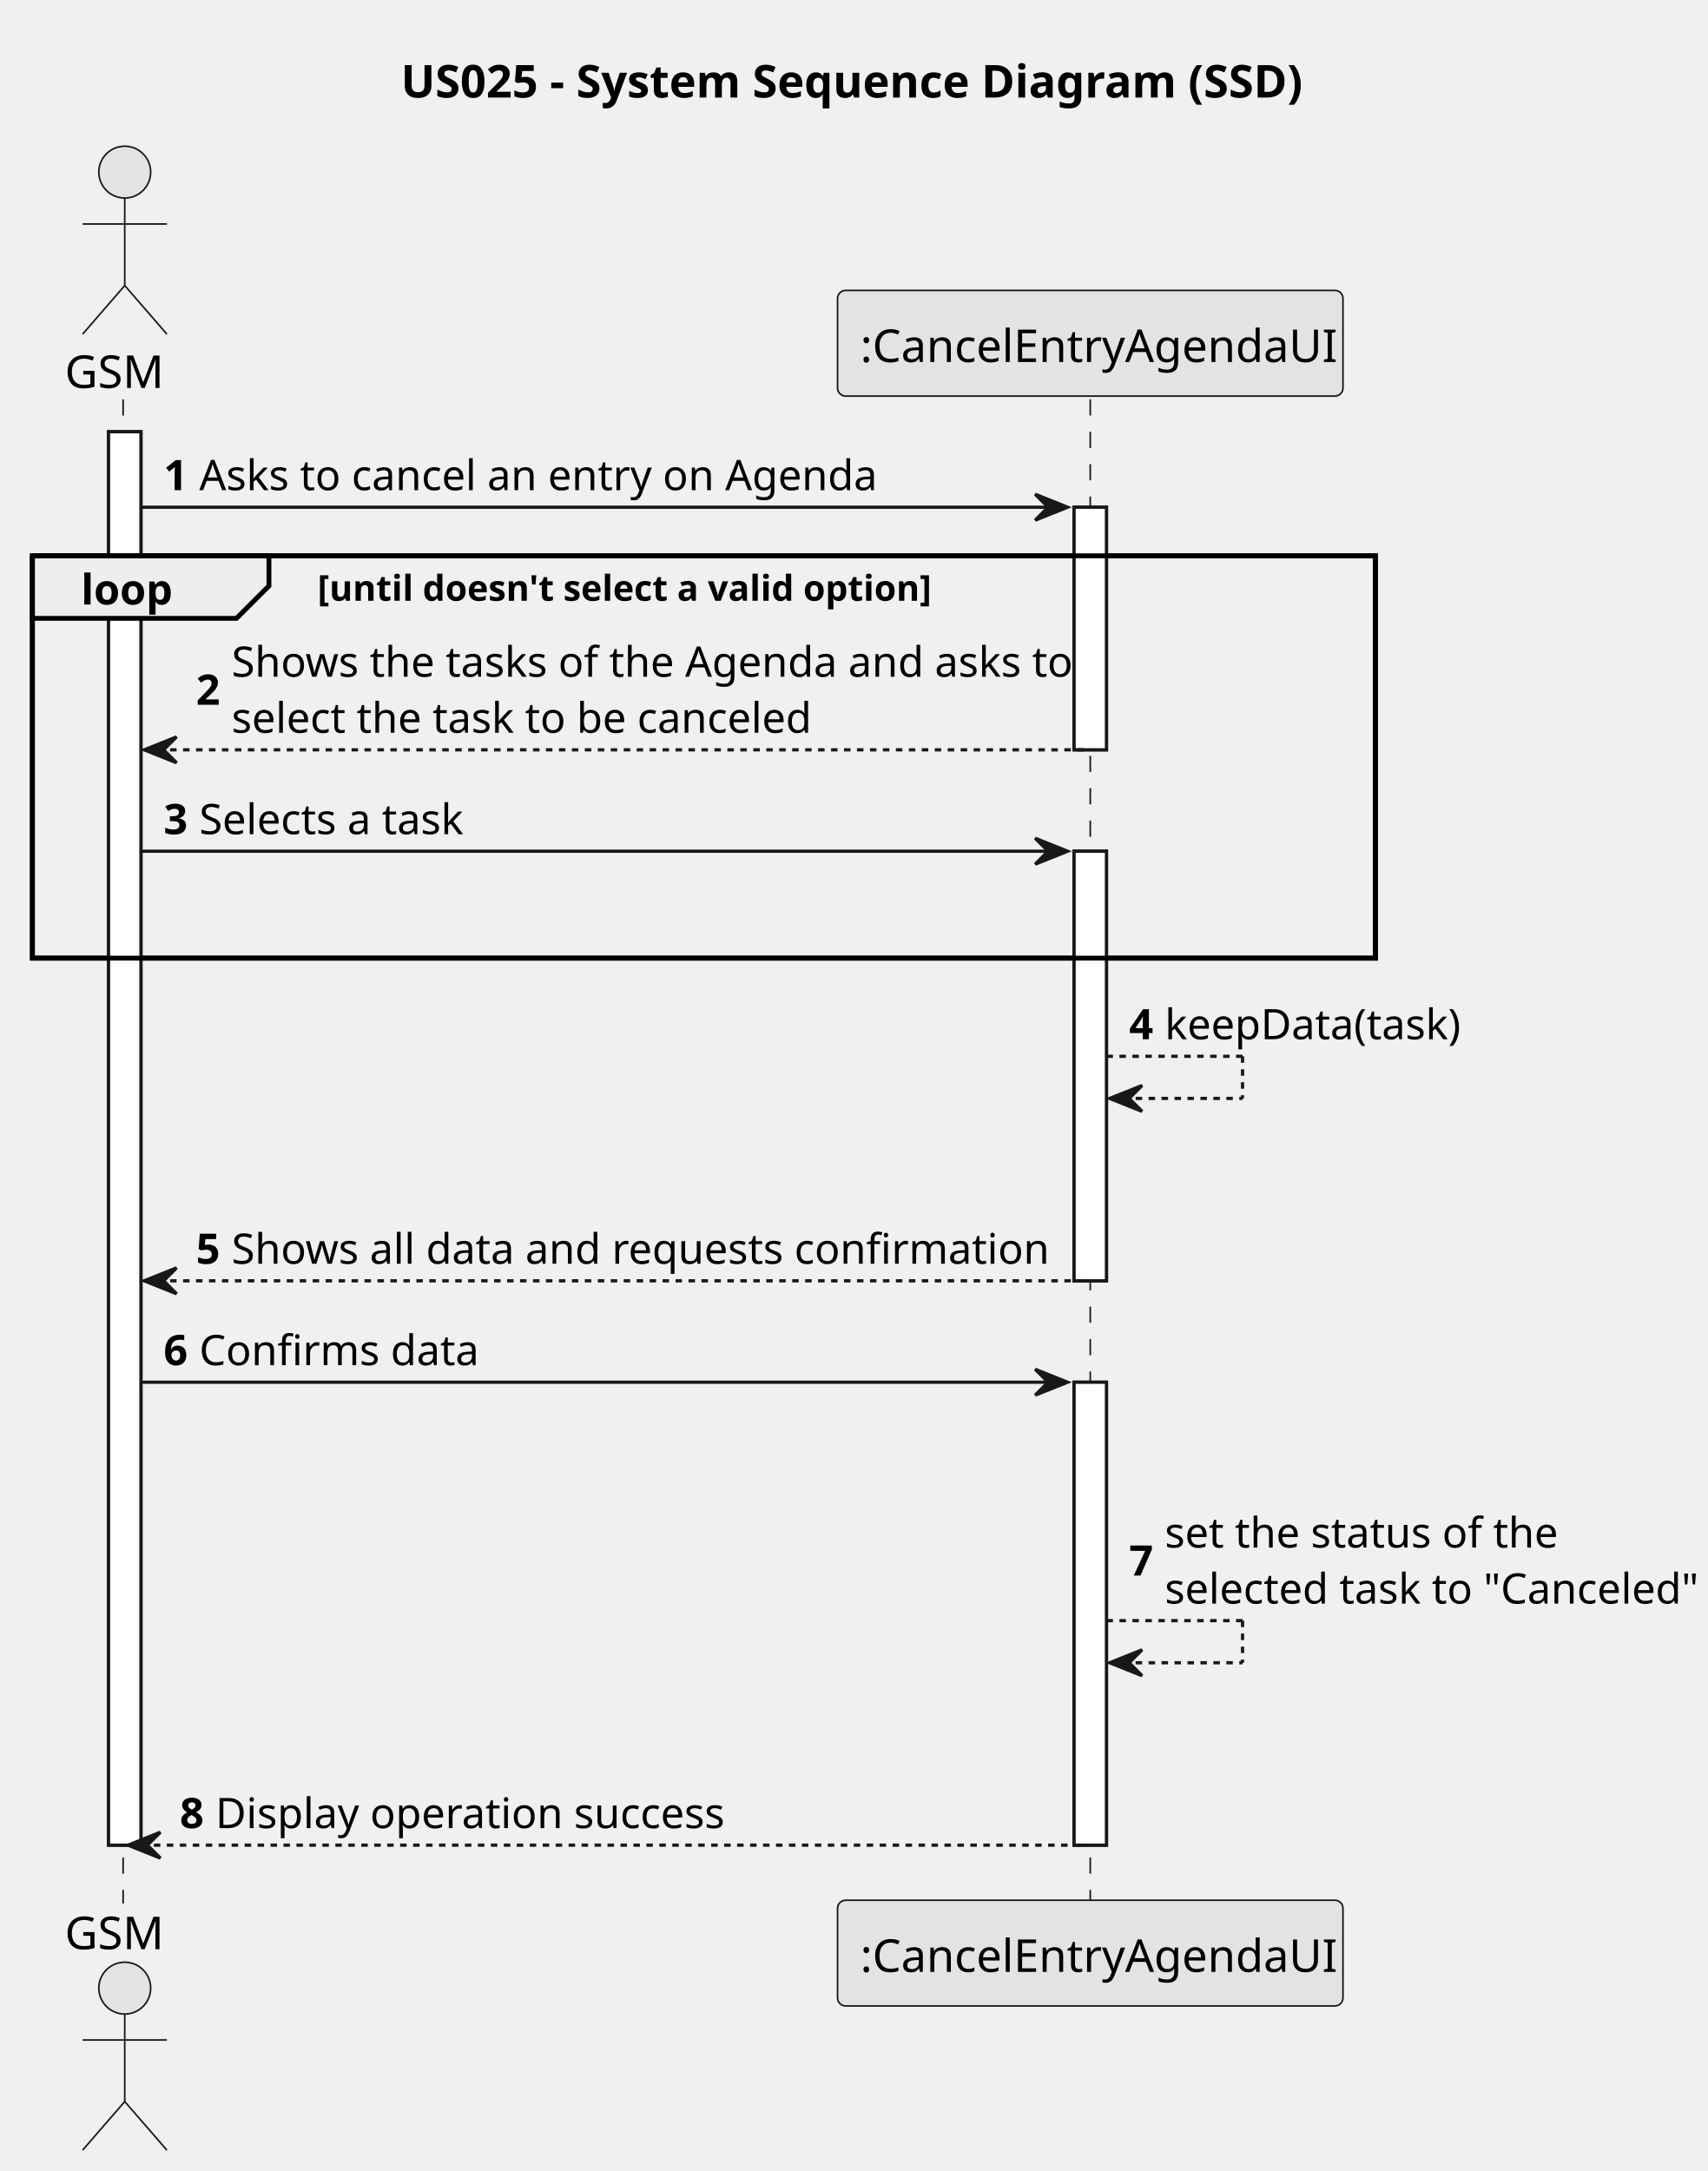
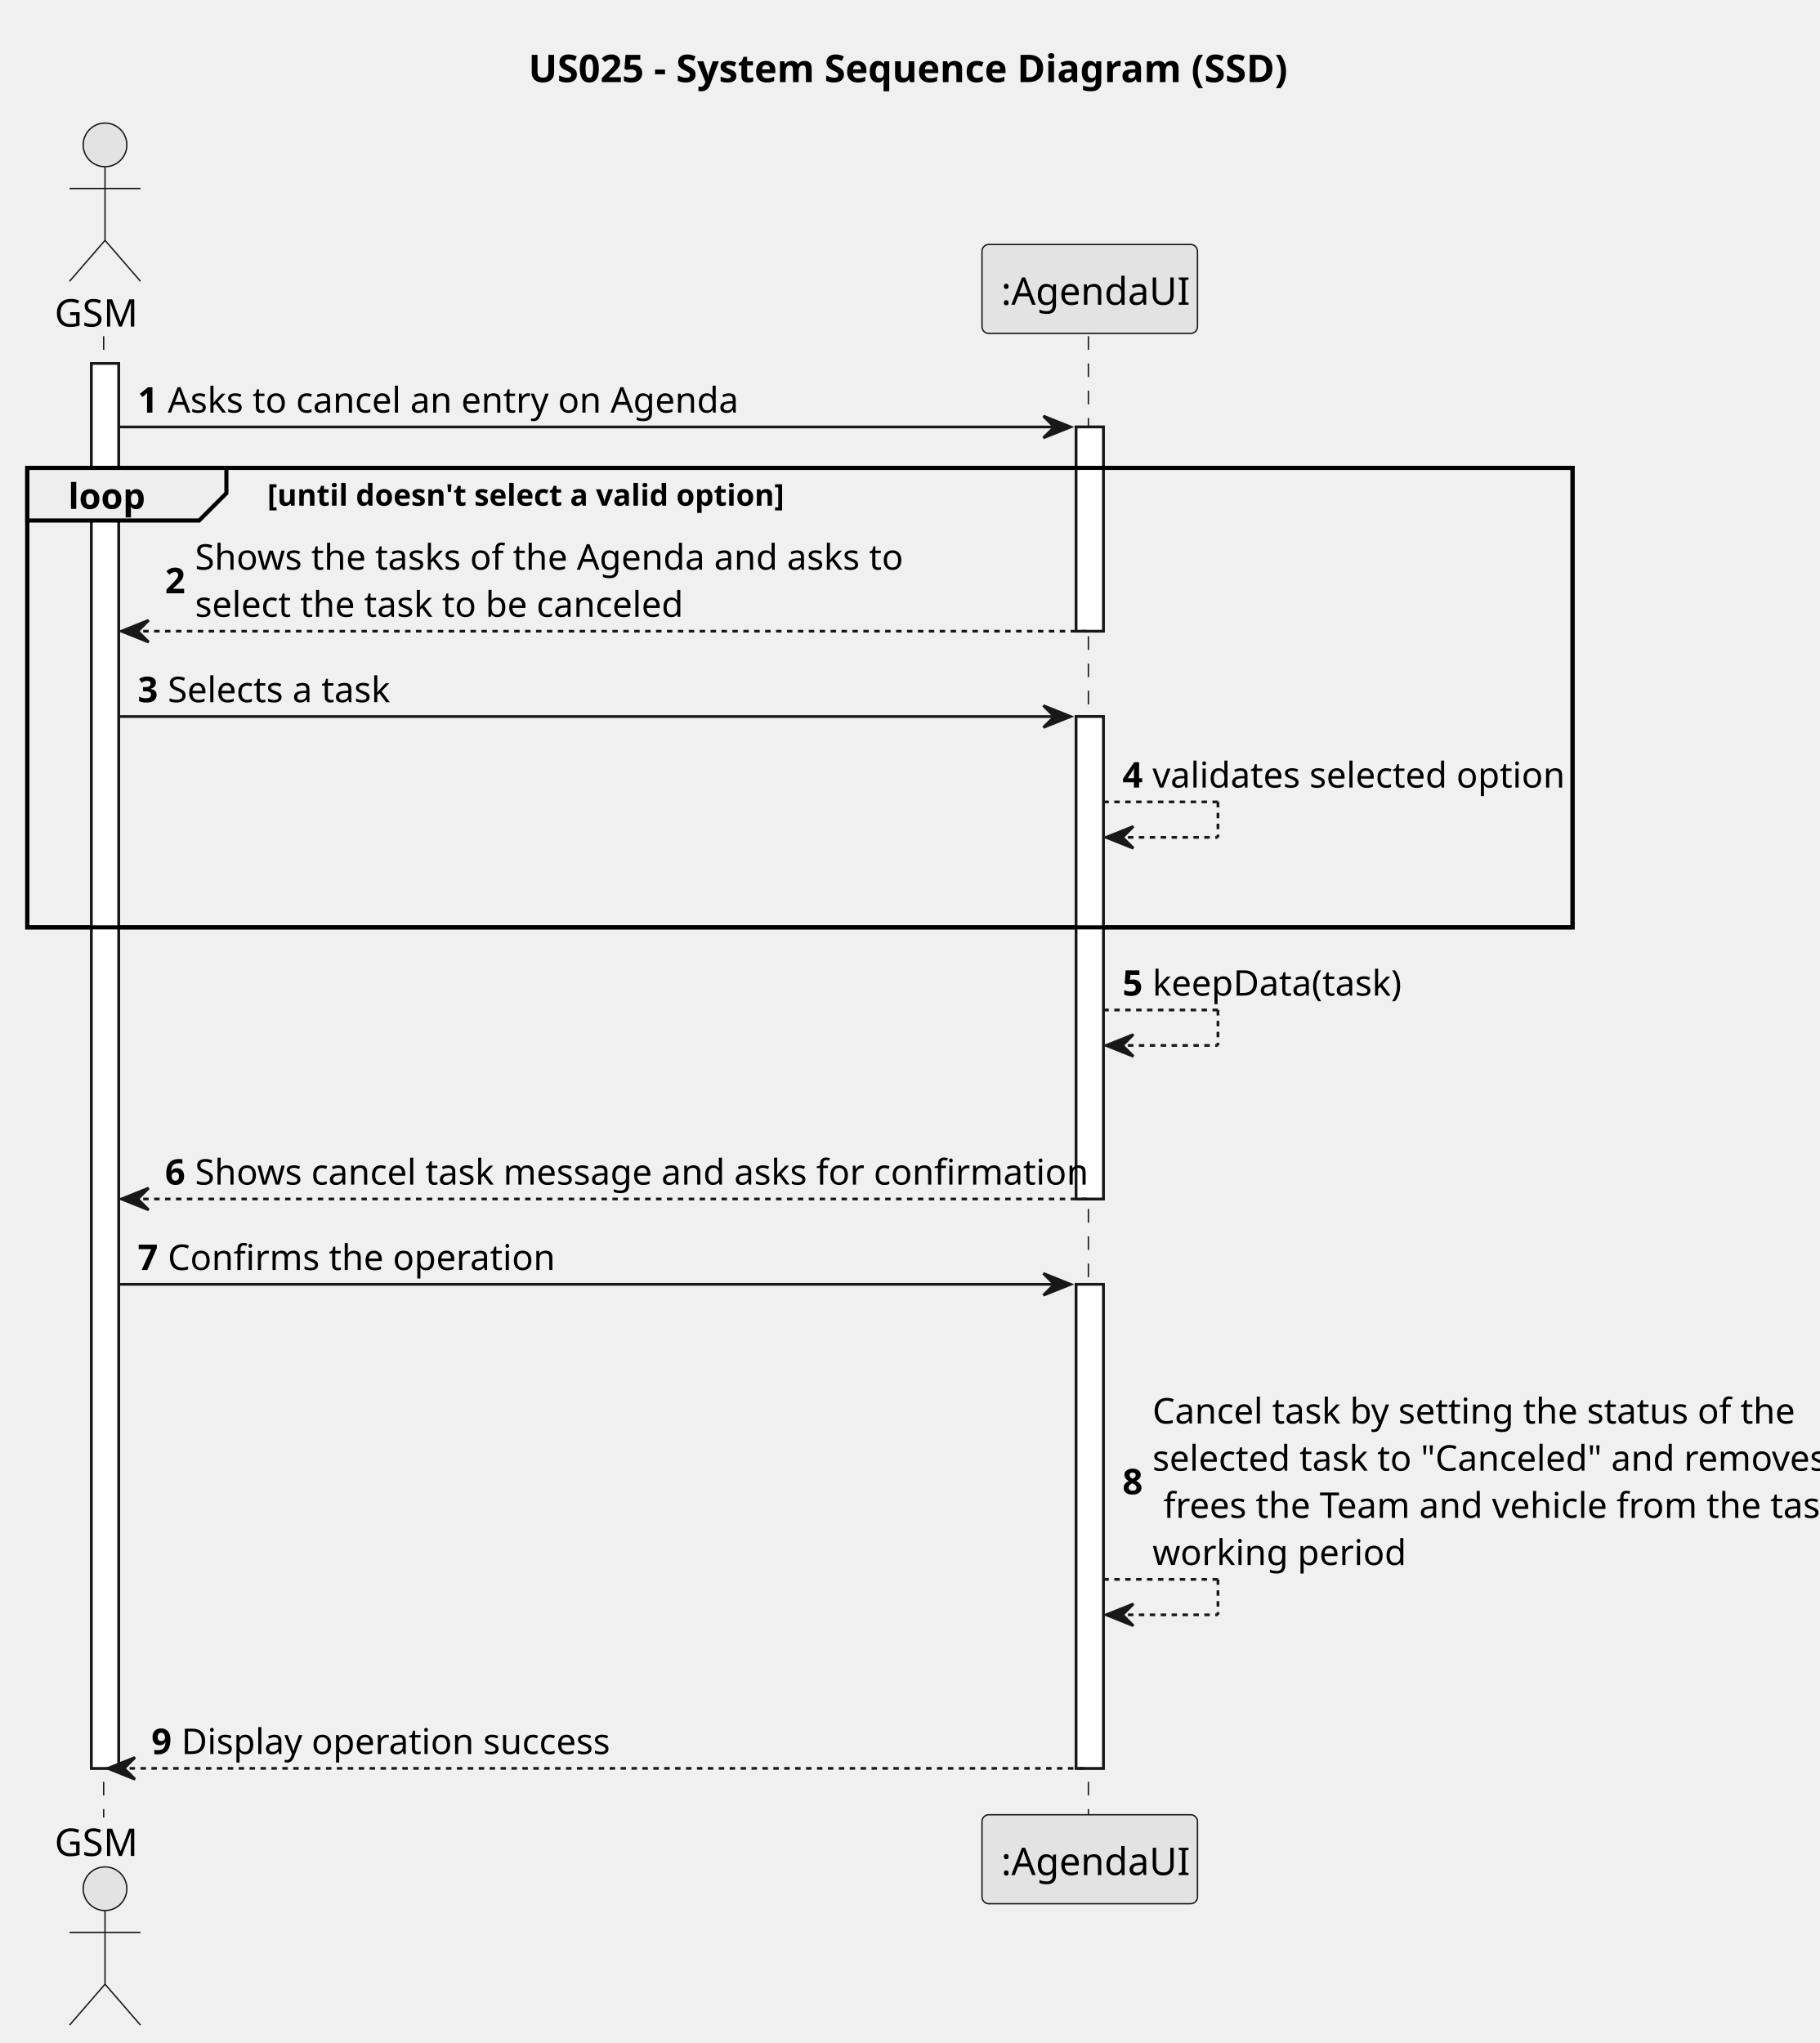
- <svg xmlns="http://www.w3.org/2000/svg" contentStyleType="text/css" height="670px" preserveAspectRatio="none" style="width:527px;height:670px;background:#FFFFFF;" version="1.1" viewBox="0 0 527 670" width="527px" zoomAndPan="magnify">
+ <svg xmlns="http://www.w3.org/2000/svg" contentStyleType="text/css" height="749px" preserveAspectRatio="none" style="width:667px;height:749px;background:#FFFFFF;" version="1.1" viewBox="0 0 667 749" width="667px" zoomAndPan="magnify">
  <defs />
  <g>
-     <text fill="#000000" font-family="sans-serif" font-size="14" font-weight="bold" lengthAdjust="spacing" textLength="284" x="123.75" y="30.107">US025 - System Sequence Diagram (SSD)</text>
-     <rect fill="#FFFFFF" height="436.201" style="stroke:#181818;stroke-width:1.0;" width="10" x="33.5" y="133.242" />
-     <rect fill="#FFFFFF" height="74.873" style="stroke:#181818;stroke-width:1.0;" width="10" x="331.5" y="156.533" />
-     <rect fill="#FFFFFF" height="132.582" style="stroke:#181818;stroke-width:1.0;" width="10" x="331.5" y="262.697" />
-     <rect fill="#FFFFFF" height="142.873" style="stroke:#181818;stroke-width:1.0;" width="10" x="331.5" y="426.57" />
-     <rect fill="none" height="124.164" style="stroke:#000000;stroke-width:1.5;" width="414.5" x="10" y="171.533" />
-     <line style="stroke:#181818;stroke-width:0.5;stroke-dasharray:5.0,5.0;" x1="38" x2="38" y1="123.242" y2="587.443" />
-     <line style="stroke:#181818;stroke-width:0.5;stroke-dasharray:5.0,5.0;" x1="336.5" x2="336.5" y1="123.242" y2="587.443" />
+     <text fill="#000000" font-family="sans-serif" font-size="14" font-weight="bold" lengthAdjust="spacing" textLength="284" x="193.75" y="30.107">US025 - System Sequence Diagram (SSD)</text>
+     <rect fill="#FFFFFF" height="515.074" style="stroke:#181818;stroke-width:1.0;" width="10" x="33.5" y="133.242" />
+     <rect fill="#FFFFFF" height="74.873" style="stroke:#181818;stroke-width:1.0;" width="10" x="394.5" y="156.533" />
+     <rect fill="#FFFFFF" height="176.873" style="stroke:#181818;stroke-width:1.0;" width="10" x="394.5" y="262.697" />
+     <rect fill="#FFFFFF" height="177.455" style="stroke:#181818;stroke-width:1.0;" width="10" x="394.5" y="470.861" />
+     <rect fill="none" height="168.455" style="stroke:#000000;stroke-width:1.5;" width="566.5" x="10" y="171.533" />
+     <line style="stroke:#181818;stroke-width:0.5;stroke-dasharray:5.0,5.0;" x1="38" x2="38" y1="123.242" y2="666.316" />
+     <line style="stroke:#181818;stroke-width:0.5;stroke-dasharray:5.0,5.0;" x1="399" x2="399" y1="123.242" y2="666.316" />
    <text fill="#000000" font-family="sans-serif" font-size="14" lengthAdjust="spacing" textLength="31" x="20" y="119.728">GSM</text>
    <ellipse cx="38.5" cy="53.121" fill="#E3E3E3" rx="8" ry="8" style="stroke:#181818;stroke-width:0.5;" />
    <path d="M38.5,61.121 L38.5,88.121 M25.5,69.121 L51.5,69.121 M38.5,88.121 L25.5,103.121 M38.5,88.121 L51.5,103.121 " fill="none" style="stroke:#181818;stroke-width:0.5;" />
-     <text fill="#000000" font-family="sans-serif" font-size="14" lengthAdjust="spacing" textLength="31" x="20" y="601.551">GSM</text>
-     <ellipse cx="38.5" cy="613.564" fill="#E3E3E3" rx="8" ry="8" style="stroke:#181818;stroke-width:0.5;" />
-     <path d="M38.5,621.564 L38.5,648.564 M25.5,629.564 L51.5,629.564 M38.5,648.564 L25.5,663.564 M38.5,648.564 L51.5,663.564 " fill="none" style="stroke:#181818;stroke-width:0.5;" />
-     <rect fill="#E3E3E3" height="32.621" rx="2.5" ry="2.5" style="stroke:#181818;stroke-width:0.5;" width="156" x="258.5" y="89.621" />
-     <text fill="#000000" font-family="sans-serif" font-size="14" lengthAdjust="spacing" textLength="142" x="265.5" y="111.728">:CancelEntryAgendaUI</text>
-     <rect fill="#E3E3E3" height="32.621" rx="2.5" ry="2.5" style="stroke:#181818;stroke-width:0.5;" width="156" x="258.5" y="586.443" />
-     <text fill="#000000" font-family="sans-serif" font-size="14" lengthAdjust="spacing" textLength="142" x="265.5" y="608.551">:CancelEntryAgendaUI</text>
-     <rect fill="#FFFFFF" height="436.201" style="stroke:#181818;stroke-width:1.0;" width="10" x="33.5" y="133.242" />
-     <rect fill="#FFFFFF" height="74.873" style="stroke:#181818;stroke-width:1.0;" width="10" x="331.5" y="156.533" />
-     <rect fill="#FFFFFF" height="132.582" style="stroke:#181818;stroke-width:1.0;" width="10" x="331.5" y="262.697" />
-     <rect fill="#FFFFFF" height="142.873" style="stroke:#181818;stroke-width:1.0;" width="10" x="331.5" y="426.57" />
-     <polygon fill="#181818" points="319.5,152.533,329.5,156.533,319.5,160.533,323.5,156.533" style="stroke:#181818;stroke-width:1.0;" />
-     <line style="stroke:#181818;stroke-width:1.0;" x1="43.5" x2="325.5" y1="156.533" y2="156.533" />
+     <text fill="#000000" font-family="sans-serif" font-size="14" lengthAdjust="spacing" textLength="31" x="20" y="680.424">GSM</text>
+     <ellipse cx="38.5" cy="692.438" fill="#E3E3E3" rx="8" ry="8" style="stroke:#181818;stroke-width:0.5;" />
+     <path d="M38.5,700.438 L38.5,727.438 M25.5,708.438 L51.5,708.438 M38.5,727.438 L25.5,742.438 M38.5,727.438 L51.5,742.438 " fill="none" style="stroke:#181818;stroke-width:0.5;" />
+     <rect fill="#E3E3E3" height="32.621" rx="2.5" ry="2.5" style="stroke:#181818;stroke-width:0.5;" width="79" x="360" y="89.621" />
+     <text fill="#000000" font-family="sans-serif" font-size="14" lengthAdjust="spacing" textLength="65" x="367" y="111.728">:AgendaUI</text>
+     <rect fill="#E3E3E3" height="32.621" rx="2.5" ry="2.5" style="stroke:#181818;stroke-width:0.5;" width="79" x="360" y="665.316" />
+     <text fill="#000000" font-family="sans-serif" font-size="14" lengthAdjust="spacing" textLength="65" x="367" y="687.424">:AgendaUI</text>
+     <rect fill="#FFFFFF" height="515.074" style="stroke:#181818;stroke-width:1.0;" width="10" x="33.5" y="133.242" />
+     <rect fill="#FFFFFF" height="74.873" style="stroke:#181818;stroke-width:1.0;" width="10" x="394.5" y="156.533" />
+     <rect fill="#FFFFFF" height="176.873" style="stroke:#181818;stroke-width:1.0;" width="10" x="394.5" y="262.697" />
+     <rect fill="#FFFFFF" height="177.455" style="stroke:#181818;stroke-width:1.0;" width="10" x="394.5" y="470.861" />
+     <polygon fill="#181818" points="382.5,152.533,392.5,156.533,382.5,160.533,386.5,156.533" style="stroke:#181818;stroke-width:1.0;" />
+     <line style="stroke:#181818;stroke-width:1.0;" x1="43.5" x2="388.5" y1="156.533" y2="156.533" />
    <text fill="#000000" font-family="sans-serif" font-size="13" font-weight="bold" lengthAdjust="spacing" textLength="7" x="50.5" y="151.27">1</text>
    <text fill="#000000" font-family="sans-serif" font-size="13" lengthAdjust="spacing" textLength="204" x="61.5" y="151.27">Asks to cancel an entry on Agenda</text>
    <path d="M10,171.533 L83,171.533 L83,180.824 L73,190.824 L10,190.824 L10,171.533 " fill="#EEEEEE" style="stroke:#000000;stroke-width:1.5;" />
-     <rect fill="none" height="124.164" style="stroke:#000000;stroke-width:1.5;" width="414.5" x="10" y="171.533" />
+     <rect fill="none" height="168.455" style="stroke:#000000;stroke-width:1.5;" width="566.5" x="10" y="171.533" />
    <text fill="#000000" font-family="sans-serif" font-size="13" font-weight="bold" lengthAdjust="spacing" textLength="28" x="25" y="186.561">loop</text>
    <text fill="#000000" font-family="sans-serif" font-size="11" font-weight="bold" lengthAdjust="spacing" textLength="189" x="98" y="185.403">[until doesn't select a valid option]</text>
    <polygon fill="#181818" points="54.5,227.406,44.5,231.406,54.5,235.406,50.5,231.406" style="stroke:#181818;stroke-width:1.0;" />
-     <line style="stroke:#181818;stroke-width:1.0;stroke-dasharray:2.0,2.0;" x1="48.5" x2="335.5" y1="231.406" y2="231.406" />
+     <line style="stroke:#181818;stroke-width:1.0;stroke-dasharray:2.0,2.0;" x1="48.5" x2="398.5" y1="231.406" y2="231.406" />
    <text fill="#000000" font-family="sans-serif" font-size="13" font-weight="bold" lengthAdjust="spacing" textLength="7" x="60.5" y="217.498">2</text>
    <text fill="#000000" font-family="sans-serif" font-size="13" lengthAdjust="spacing" textLength="253" x="71.5" y="208.852">Shows the tasks of the Agenda and asks to</text>
    <text fill="#000000" font-family="sans-serif" font-size="13" lengthAdjust="spacing" textLength="175" x="71.5" y="226.144">select the task to be canceled</text>
-     <polygon fill="#181818" points="319.5,258.697,329.5,262.697,319.5,266.697,323.5,262.697" style="stroke:#181818;stroke-width:1.0;" />
-     <line style="stroke:#181818;stroke-width:1.0;" x1="43.5" x2="325.5" y1="262.697" y2="262.697" />
+     <polygon fill="#181818" points="382.5,258.697,392.5,262.697,382.5,266.697,386.5,262.697" style="stroke:#181818;stroke-width:1.0;" />
+     <line style="stroke:#181818;stroke-width:1.0;" x1="43.5" x2="388.5" y1="262.697" y2="262.697" />
    <text fill="#000000" font-family="sans-serif" font-size="13" font-weight="bold" lengthAdjust="spacing" textLength="7" x="50.5" y="257.435">3</text>
    <text fill="#000000" font-family="sans-serif" font-size="13" lengthAdjust="spacing" textLength="84" x="61.5" y="257.435">Selects a task</text>
-     <line style="stroke:#181818;stroke-width:1.0;stroke-dasharray:2.0,2.0;" x1="341.5" x2="383.5" y1="325.988" y2="325.988" />
-     <line style="stroke:#181818;stroke-width:1.0;stroke-dasharray:2.0,2.0;" x1="383.5" x2="383.5" y1="325.988" y2="338.988" />
-     <line style="stroke:#181818;stroke-width:1.0;stroke-dasharray:2.0,2.0;" x1="342.5" x2="383.5" y1="338.988" y2="338.988" />
-     <polygon fill="#181818" points="352.5,334.988,342.5,338.988,352.5,342.988,348.5,338.988" style="stroke:#181818;stroke-width:1.0;" />
-     <text fill="#000000" font-family="sans-serif" font-size="13" font-weight="bold" lengthAdjust="spacing" textLength="7" x="348.5" y="320.726">4</text>
-     <text fill="#000000" font-family="sans-serif" font-size="13" lengthAdjust="spacing" textLength="88" x="359.5" y="320.726">keepData(task)</text>
-     <polygon fill="#181818" points="54.5,391.279,44.5,395.279,54.5,399.279,50.5,395.279" style="stroke:#181818;stroke-width:1.0;" />
-     <line style="stroke:#181818;stroke-width:1.0;stroke-dasharray:2.0,2.0;" x1="48.5" x2="335.5" y1="395.279" y2="395.279" />
-     <text fill="#000000" font-family="sans-serif" font-size="13" font-weight="bold" lengthAdjust="spacing" textLength="7" x="60.5" y="390.017">5</text>
-     <text fill="#000000" font-family="sans-serif" font-size="13" lengthAdjust="spacing" textLength="238" x="71.5" y="390.017">Shows all data and requests confirmation</text>
-     <polygon fill="#181818" points="319.5,422.57,329.5,426.57,319.5,430.57,323.5,426.57" style="stroke:#181818;stroke-width:1.0;" />
-     <line style="stroke:#181818;stroke-width:1.0;" x1="43.5" x2="325.5" y1="426.57" y2="426.57" />
-     <text fill="#000000" font-family="sans-serif" font-size="13" font-weight="bold" lengthAdjust="spacing" textLength="7" x="50.5" y="421.308">6</text>
-     <text fill="#000000" font-family="sans-serif" font-size="13" lengthAdjust="spacing" textLength="80" x="61.5" y="421.308">Confirms data</text>
-     <line style="stroke:#181818;stroke-width:1.0;stroke-dasharray:2.0,2.0;" x1="341.5" x2="383.5" y1="500.152" y2="500.152" />
-     <line style="stroke:#181818;stroke-width:1.0;stroke-dasharray:2.0,2.0;" x1="383.5" x2="383.5" y1="500.152" y2="513.152" />
-     <line style="stroke:#181818;stroke-width:1.0;stroke-dasharray:2.0,2.0;" x1="342.5" x2="383.5" y1="513.152" y2="513.152" />
-     <polygon fill="#181818" points="352.5,509.152,342.5,513.152,352.5,517.152,348.5,513.152" style="stroke:#181818;stroke-width:1.0;" />
-     <text fill="#000000" font-family="sans-serif" font-size="13" font-weight="bold" lengthAdjust="spacing" textLength="7" x="348.5" y="486.244">7</text>
-     <text fill="#000000" font-family="sans-serif" font-size="13" lengthAdjust="spacing" textLength="116" x="359.5" y="477.599">set the status of the</text>
-     <text fill="#000000" font-family="sans-serif" font-size="13" lengthAdjust="spacing" textLength="161" x="359.5" y="494.89">selected task to "Canceled"</text>
-     <polygon fill="#181818" points="49.5,565.443,39.5,569.443,49.5,573.443,45.5,569.443" style="stroke:#181818;stroke-width:1.0;" />
-     <line style="stroke:#181818;stroke-width:1.0;stroke-dasharray:2.0,2.0;" x1="43.5" x2="335.5" y1="569.443" y2="569.443" />
-     <text fill="#000000" font-family="sans-serif" font-size="13" font-weight="bold" lengthAdjust="spacing" textLength="7" x="55.5" y="564.181">8</text>
-     <text fill="#000000" font-family="sans-serif" font-size="13" lengthAdjust="spacing" textLength="153" x="66.5" y="564.181">Display operation success</text>
+     <line style="stroke:#181818;stroke-width:1.0;stroke-dasharray:2.0,2.0;" x1="404.5" x2="446.5" y1="293.988" y2="293.988" />
+     <line style="stroke:#181818;stroke-width:1.0;stroke-dasharray:2.0,2.0;" x1="446.5" x2="446.5" y1="293.988" y2="306.988" />
+     <line style="stroke:#181818;stroke-width:1.0;stroke-dasharray:2.0,2.0;" x1="405.5" x2="446.5" y1="306.988" y2="306.988" />
+     <polygon fill="#181818" points="415.5,302.988,405.5,306.988,415.5,310.988,411.5,306.988" style="stroke:#181818;stroke-width:1.0;" />
+     <text fill="#000000" font-family="sans-serif" font-size="13" font-weight="bold" lengthAdjust="spacing" textLength="7" x="411.5" y="288.726">4</text>
+     <text fill="#000000" font-family="sans-serif" font-size="13" lengthAdjust="spacing" textLength="142" x="422.5" y="288.726">validates selected option</text>
+     <line style="stroke:#181818;stroke-width:1.0;stroke-dasharray:2.0,2.0;" x1="404.5" x2="446.5" y1="370.279" y2="370.279" />
+     <line style="stroke:#181818;stroke-width:1.0;stroke-dasharray:2.0,2.0;" x1="446.5" x2="446.5" y1="370.279" y2="383.279" />
+     <line style="stroke:#181818;stroke-width:1.0;stroke-dasharray:2.0,2.0;" x1="405.5" x2="446.5" y1="383.279" y2="383.279" />
+     <polygon fill="#181818" points="415.5,379.279,405.5,383.279,415.5,387.279,411.5,383.279" style="stroke:#181818;stroke-width:1.0;" />
+     <text fill="#000000" font-family="sans-serif" font-size="13" font-weight="bold" lengthAdjust="spacing" textLength="7" x="411.5" y="365.017">5</text>
+     <text fill="#000000" font-family="sans-serif" font-size="13" lengthAdjust="spacing" textLength="88" x="422.5" y="365.017">keepData(task)</text>
+     <polygon fill="#181818" points="54.5,435.57,44.5,439.57,54.5,443.57,50.5,439.57" style="stroke:#181818;stroke-width:1.0;" />
+     <line style="stroke:#181818;stroke-width:1.0;stroke-dasharray:2.0,2.0;" x1="48.5" x2="398.5" y1="439.57" y2="439.57" />
+     <text fill="#000000" font-family="sans-serif" font-size="13" font-weight="bold" lengthAdjust="spacing" textLength="7" x="60.5" y="434.308">6</text>
+     <text fill="#000000" font-family="sans-serif" font-size="13" lengthAdjust="spacing" textLength="316" x="71.5" y="434.308">Shows cancel task message and asks for confirmation</text>
+     <polygon fill="#181818" points="382.5,466.861,392.5,470.861,382.5,474.861,386.5,470.861" style="stroke:#181818;stroke-width:1.0;" />
+     <line style="stroke:#181818;stroke-width:1.0;" x1="43.5" x2="388.5" y1="470.861" y2="470.861" />
+     <text fill="#000000" font-family="sans-serif" font-size="13" font-weight="bold" lengthAdjust="spacing" textLength="7" x="50.5" y="465.599">7</text>
+     <text fill="#000000" font-family="sans-serif" font-size="13" lengthAdjust="spacing" textLength="130" x="61.5" y="465.599">Confirms the operation</text>
+     <line style="stroke:#181818;stroke-width:1.0;stroke-dasharray:2.0,2.0;" x1="404.5" x2="446.5" y1="579.025" y2="579.025" />
+     <line style="stroke:#181818;stroke-width:1.0;stroke-dasharray:2.0,2.0;" x1="446.5" x2="446.5" y1="579.025" y2="592.025" />
+     <line style="stroke:#181818;stroke-width:1.0;stroke-dasharray:2.0,2.0;" x1="405.5" x2="446.5" y1="592.025" y2="592.025" />
+     <polygon fill="#181818" points="415.5,588.025,405.5,592.025,415.5,596.025,411.5,592.025" style="stroke:#181818;stroke-width:1.0;" />
+     <text fill="#000000" font-family="sans-serif" font-size="13" font-weight="bold" lengthAdjust="spacing" textLength="7" x="411.5" y="547.826">8</text>
+     <text fill="#000000" font-family="sans-serif" font-size="13" lengthAdjust="spacing" textLength="228" x="422.5" y="521.89">Cancel task by setting the status of the</text>
+     <text fill="#000000" font-family="sans-serif" font-size="13" lengthAdjust="spacing" textLength="238" x="422.5" y="539.181">selected task to "Canceled" and removes</text>
+     <text fill="#000000" font-family="sans-serif" font-size="13" lengthAdjust="spacing" textLength="234" x="426.5" y="556.472">frees the Team and vehicle from the task</text>
+     <text fill="#000000" font-family="sans-serif" font-size="13" lengthAdjust="spacing" textLength="83" x="422.5" y="573.763">working period</text>
+     <polygon fill="#181818" points="49.5,644.316,39.5,648.316,49.5,652.316,45.5,648.316" style="stroke:#181818;stroke-width:1.0;" />
+     <line style="stroke:#181818;stroke-width:1.0;stroke-dasharray:2.0,2.0;" x1="43.5" x2="398.5" y1="648.316" y2="648.316" />
+     <text fill="#000000" font-family="sans-serif" font-size="13" font-weight="bold" lengthAdjust="spacing" textLength="7" x="55.5" y="643.054">9</text>
+     <text fill="#000000" font-family="sans-serif" font-size="13" lengthAdjust="spacing" textLength="153" x="66.5" y="643.054">Display operation success</text>
  </g>
</svg>
